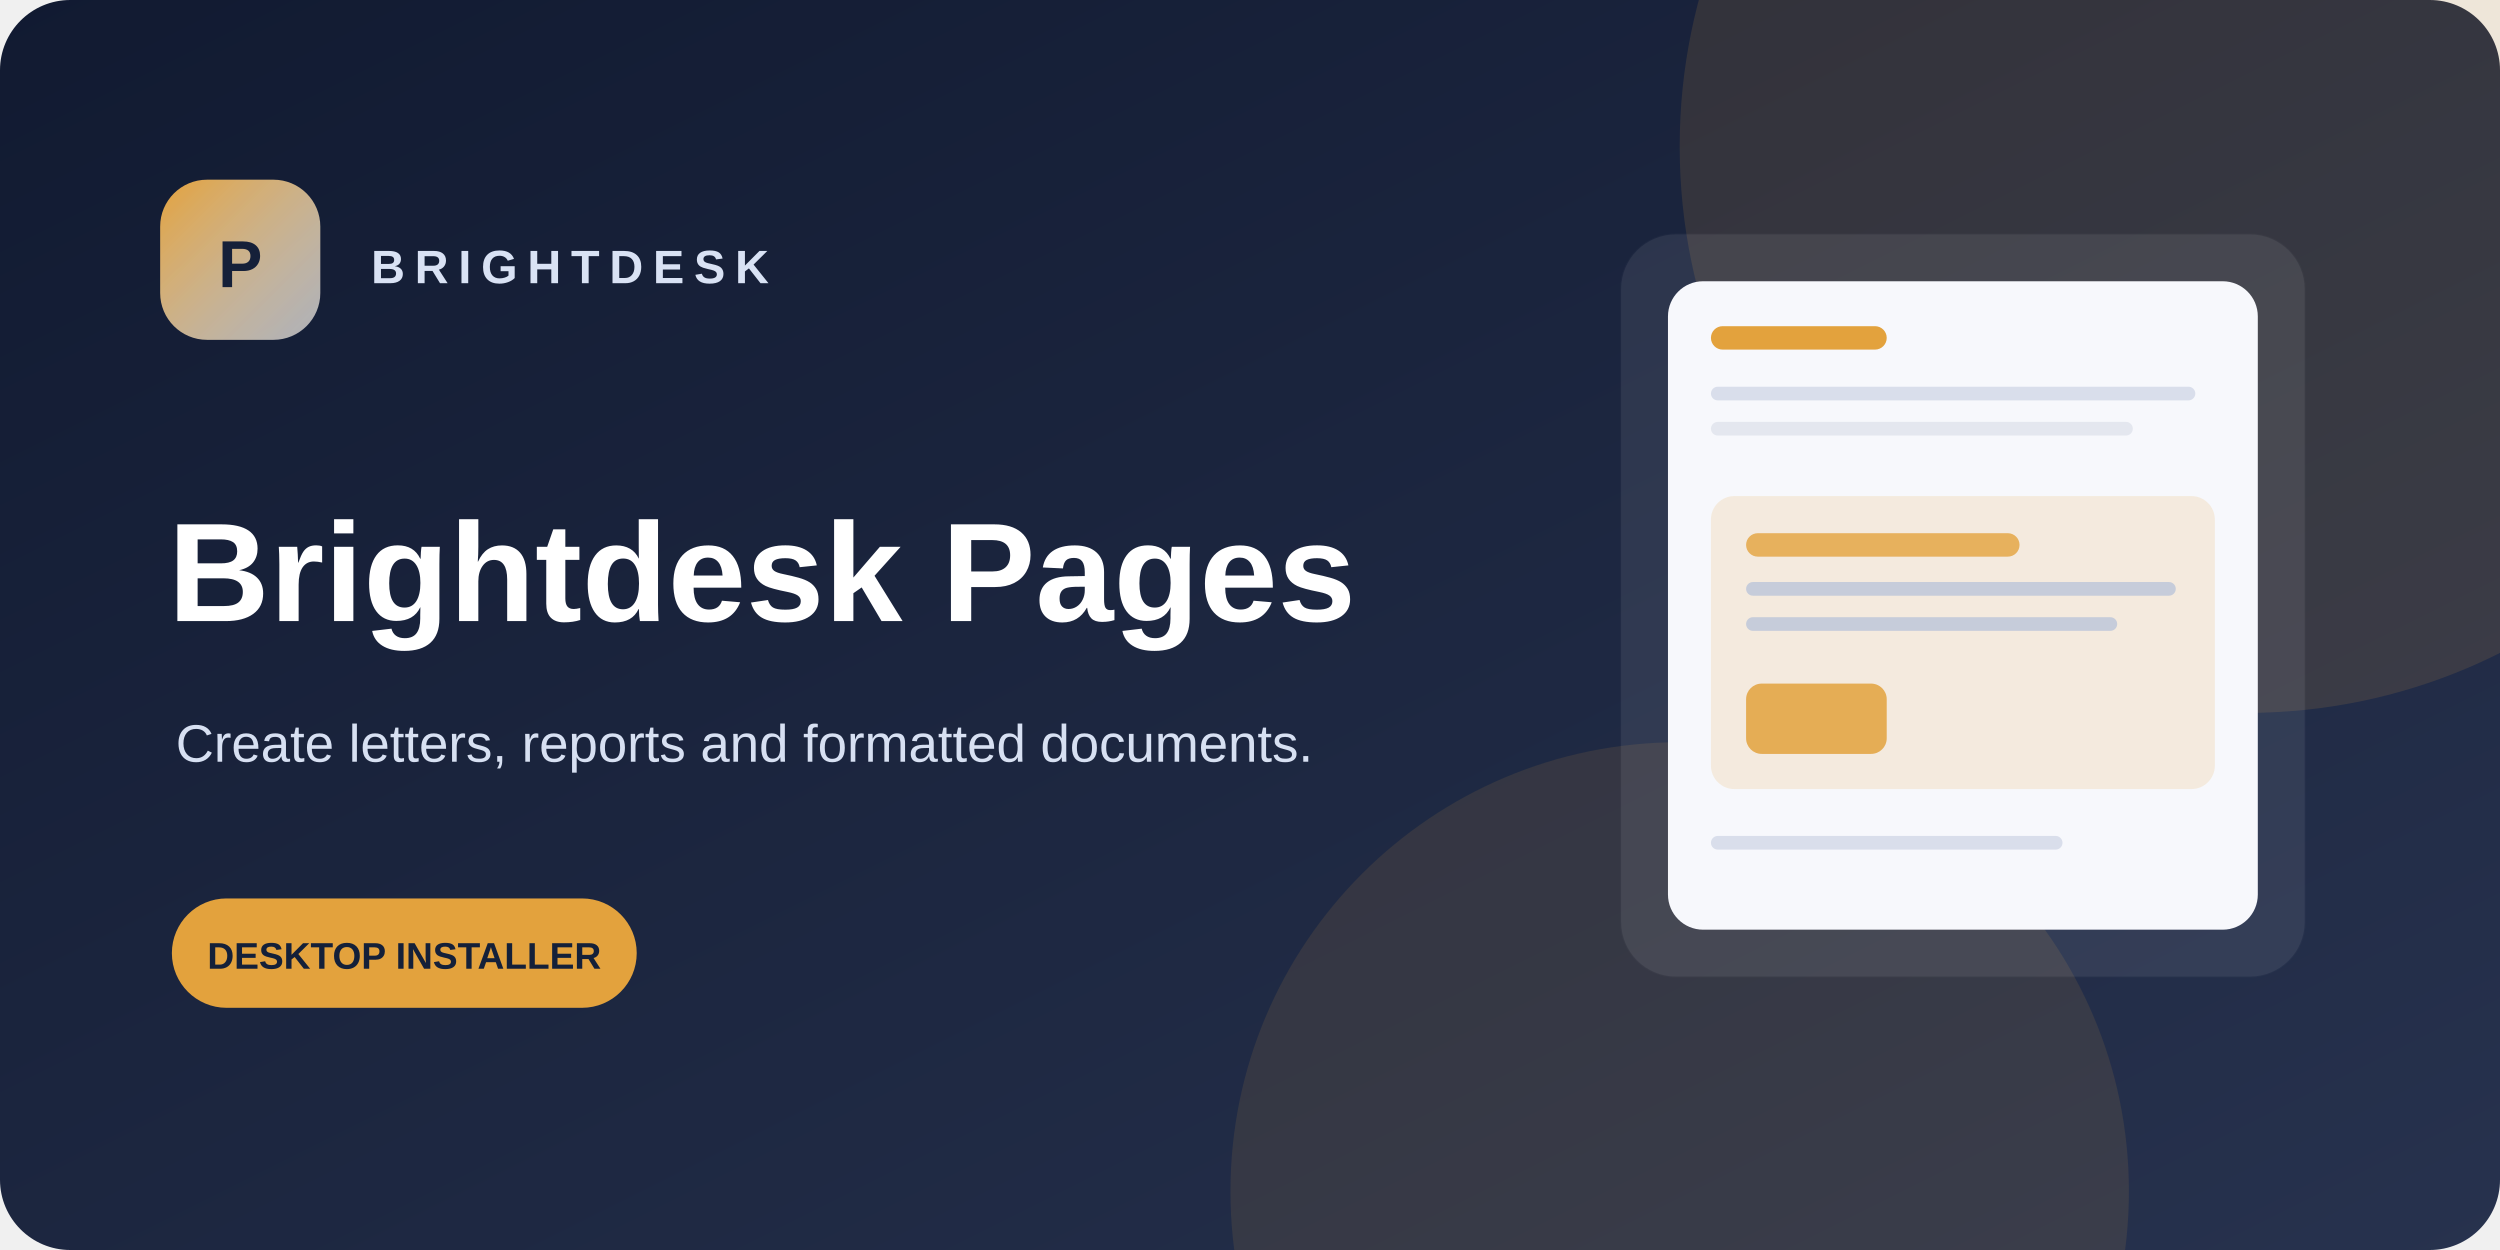
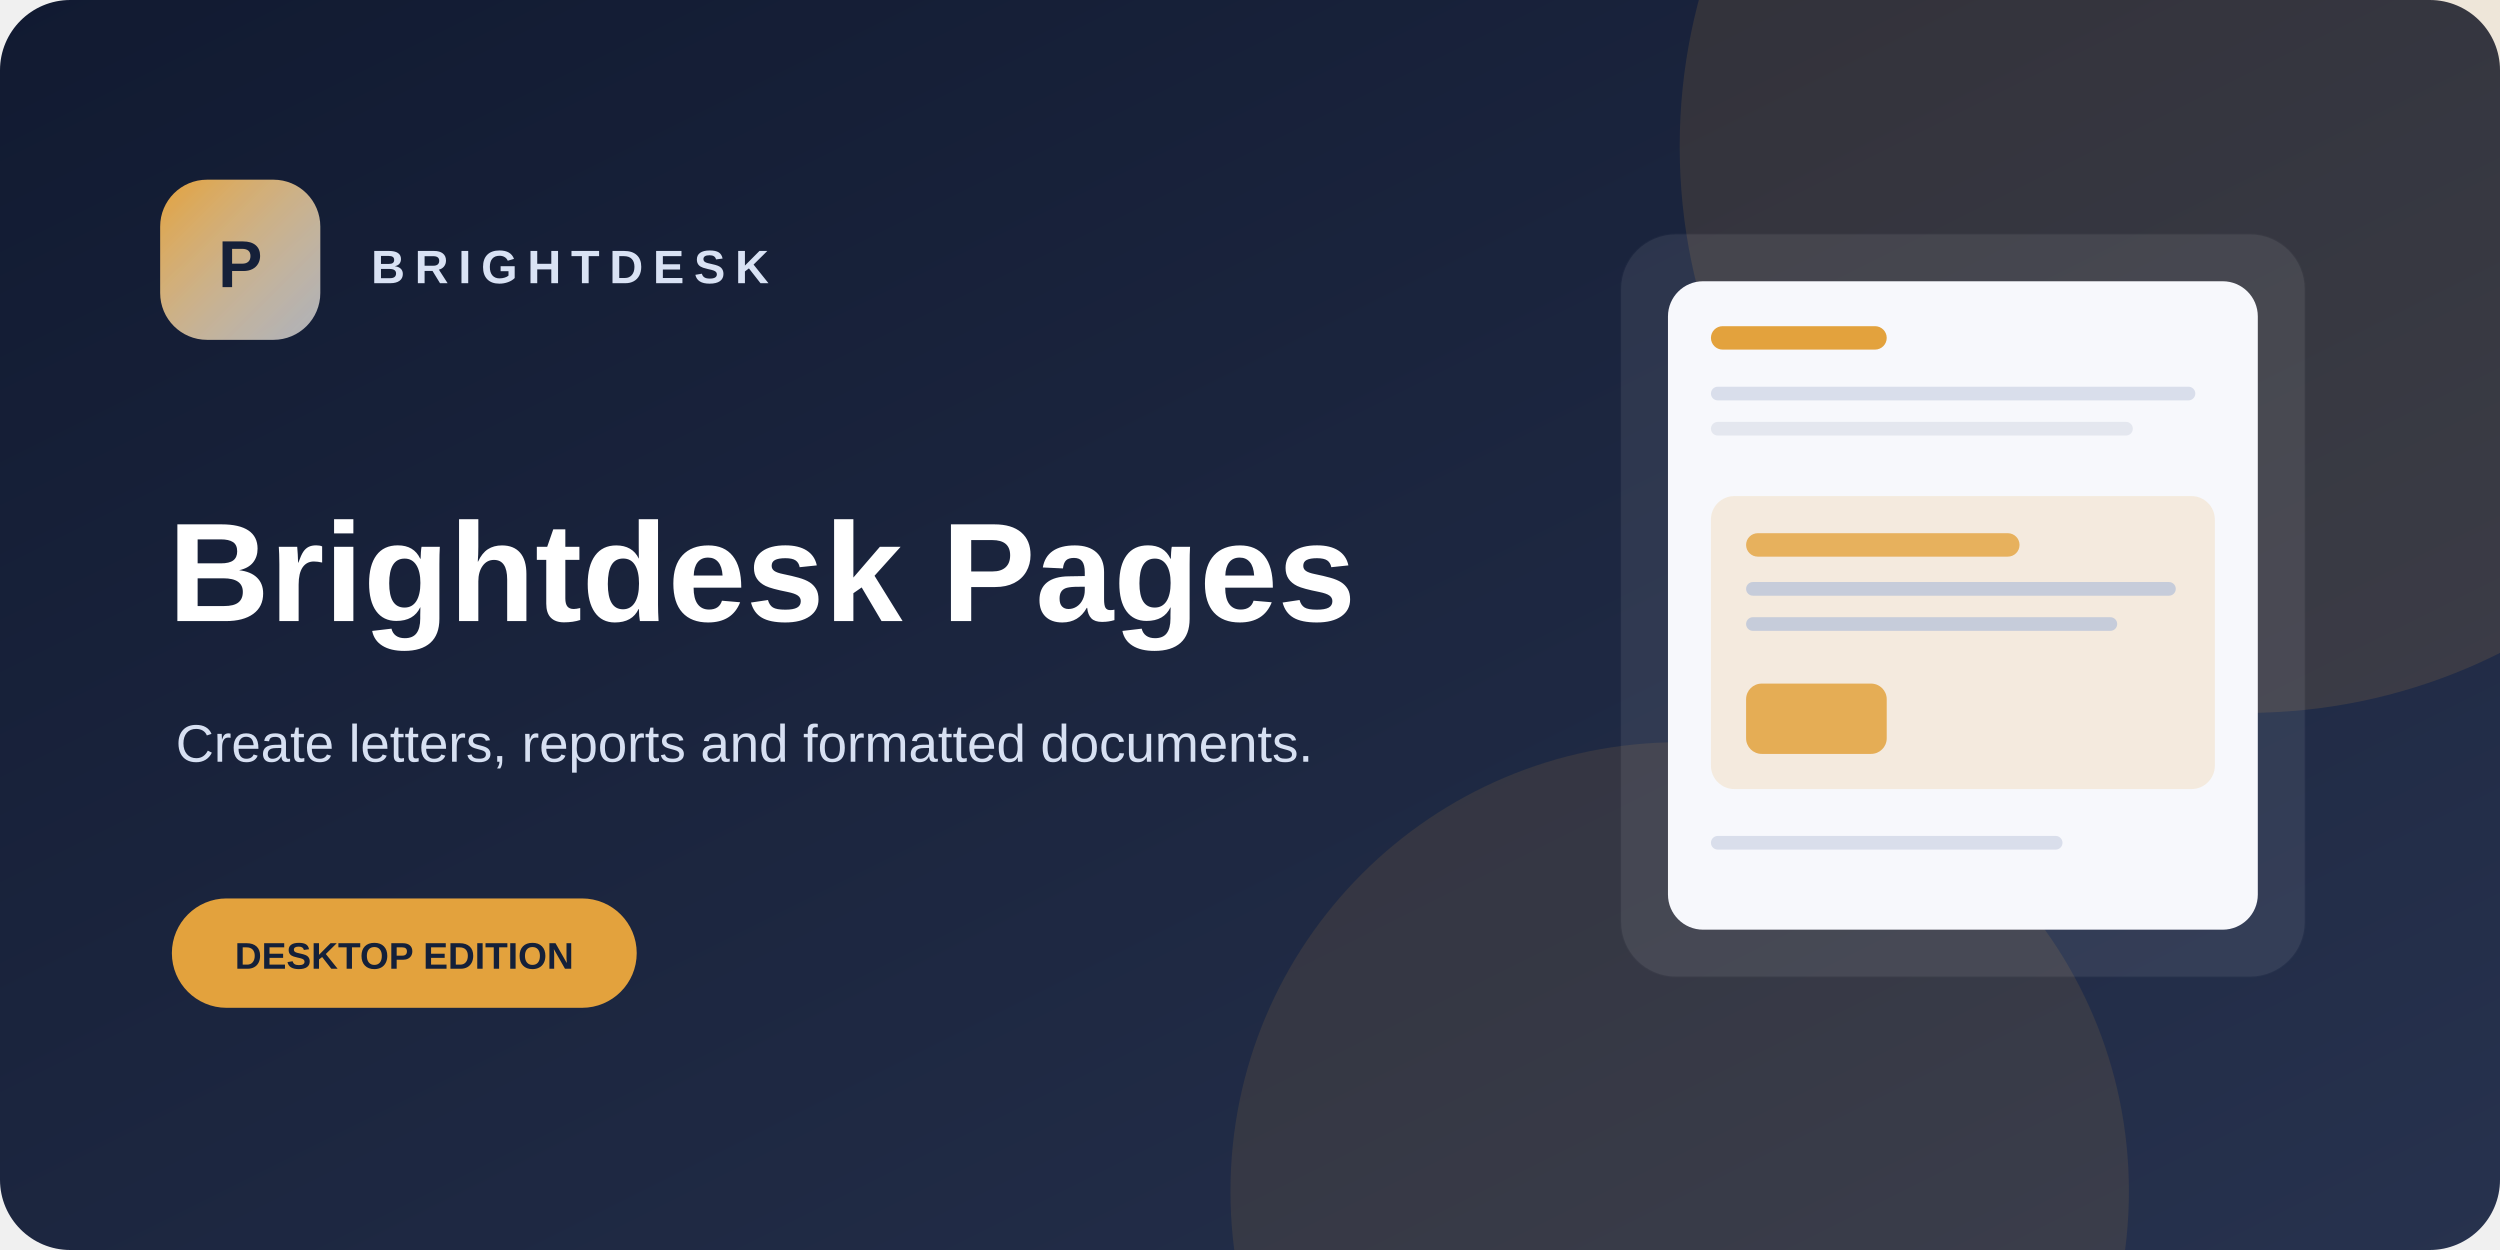
<svg xmlns="http://www.w3.org/2000/svg" width="1280" height="640" viewBox="0 0 1280 640" role="img" aria-labelledby="title desc">
  <defs>
    <linearGradient id="background" x1="0" y1="0" x2="1" y2="1">
      <stop offset="0" stop-color="#111a31" />
      <stop offset="1" stop-color="#27324e" />
    </linearGradient>
    <linearGradient id="accent" x1="0" y1="0" x2="1" y2="1">
      <stop offset="0" stop-color="#e3a23d" />
      <stop offset="1" stop-color="#ffffff" stop-opacity=".65" />
    </linearGradient>
  </defs>
  <rect width="1280" height="640" rx="36" fill="url(#background)" />
  <circle cx="1150" cy="75" r="290" fill="#e3a23d" opacity=".13" />
  <circle cx="860" cy="610" r="230" fill="#e3a23d" opacity=".11" />
  <rect x="82" y="92" width="82" height="82" rx="24" fill="url(#accent)" />
  <text x="123" y="147" text-anchor="middle" font-family="Arial, sans-serif" font-size="34" font-weight="700" fill="#152039">P</text>
  <text x="190" y="145" font-family="Arial, sans-serif" font-size="24" letter-spacing="5" font-weight="700" fill="#d9e2f4">BRIGHTDESK</text>
  <text x="86" y="318" font-family="Arial, sans-serif" font-size="72" font-weight="700" fill="#ffffff">Brightdesk Pages</text>
  <text x="90" y="390" font-family="Arial, sans-serif" font-size="27" fill="#d7e0f2">Create letters, reports and formatted documents.</text>
  <rect x="88" y="460" width="238" height="56" rx="28" fill="#e3a23d" />
-   <text x="207" y="496" text-anchor="middle" font-family="Arial, sans-serif" font-size="19" font-weight="700" fill="#142039">DESKTOP INSTALLER</text>
+   <text x="207" y="496" text-anchor="middle" font-family="Arial, sans-serif" font-size="19" font-weight="700" fill="#142039">DESKTOP EDITION</text>
  <g transform="translate(830 120)">
    <rect x="0" y="0" width="350" height="380" rx="28" fill="#ffffff" opacity=".08" stroke="#ffffff" stroke-opacity=".22" />
    <rect x="24" y="24" width="302" height="332" rx="18" fill="#f7f8fc" />
    <rect x="46" y="47" width="90" height="12" rx="6" fill="#e3a23d" />
    <rect x="46" y="78" width="248" height="7" rx="3.5" fill="#d9deeb" />
    <rect x="46" y="96" width="216" height="7" rx="3.5" fill="#e4e7ef" />
    <rect x="46" y="134" width="258" height="150" rx="12" fill="#e3a23d" opacity=".16" />
    <rect x="64" y="153" width="140" height="12" rx="6" fill="#e3a23d" opacity=".8" />
    <rect x="64" y="178" width="220" height="7" rx="3.5" fill="#c6ccda" />
    <rect x="64" y="196" width="190" height="7" rx="3.5" fill="#c6ccda" />
    <rect x="64" y="230" width="72" height="36" rx="8" fill="#e3a23d" opacity=".85" />
    <rect x="46" y="308" width="180" height="7" rx="3.5" fill="#d9deeb" />
  </g>
</svg>
